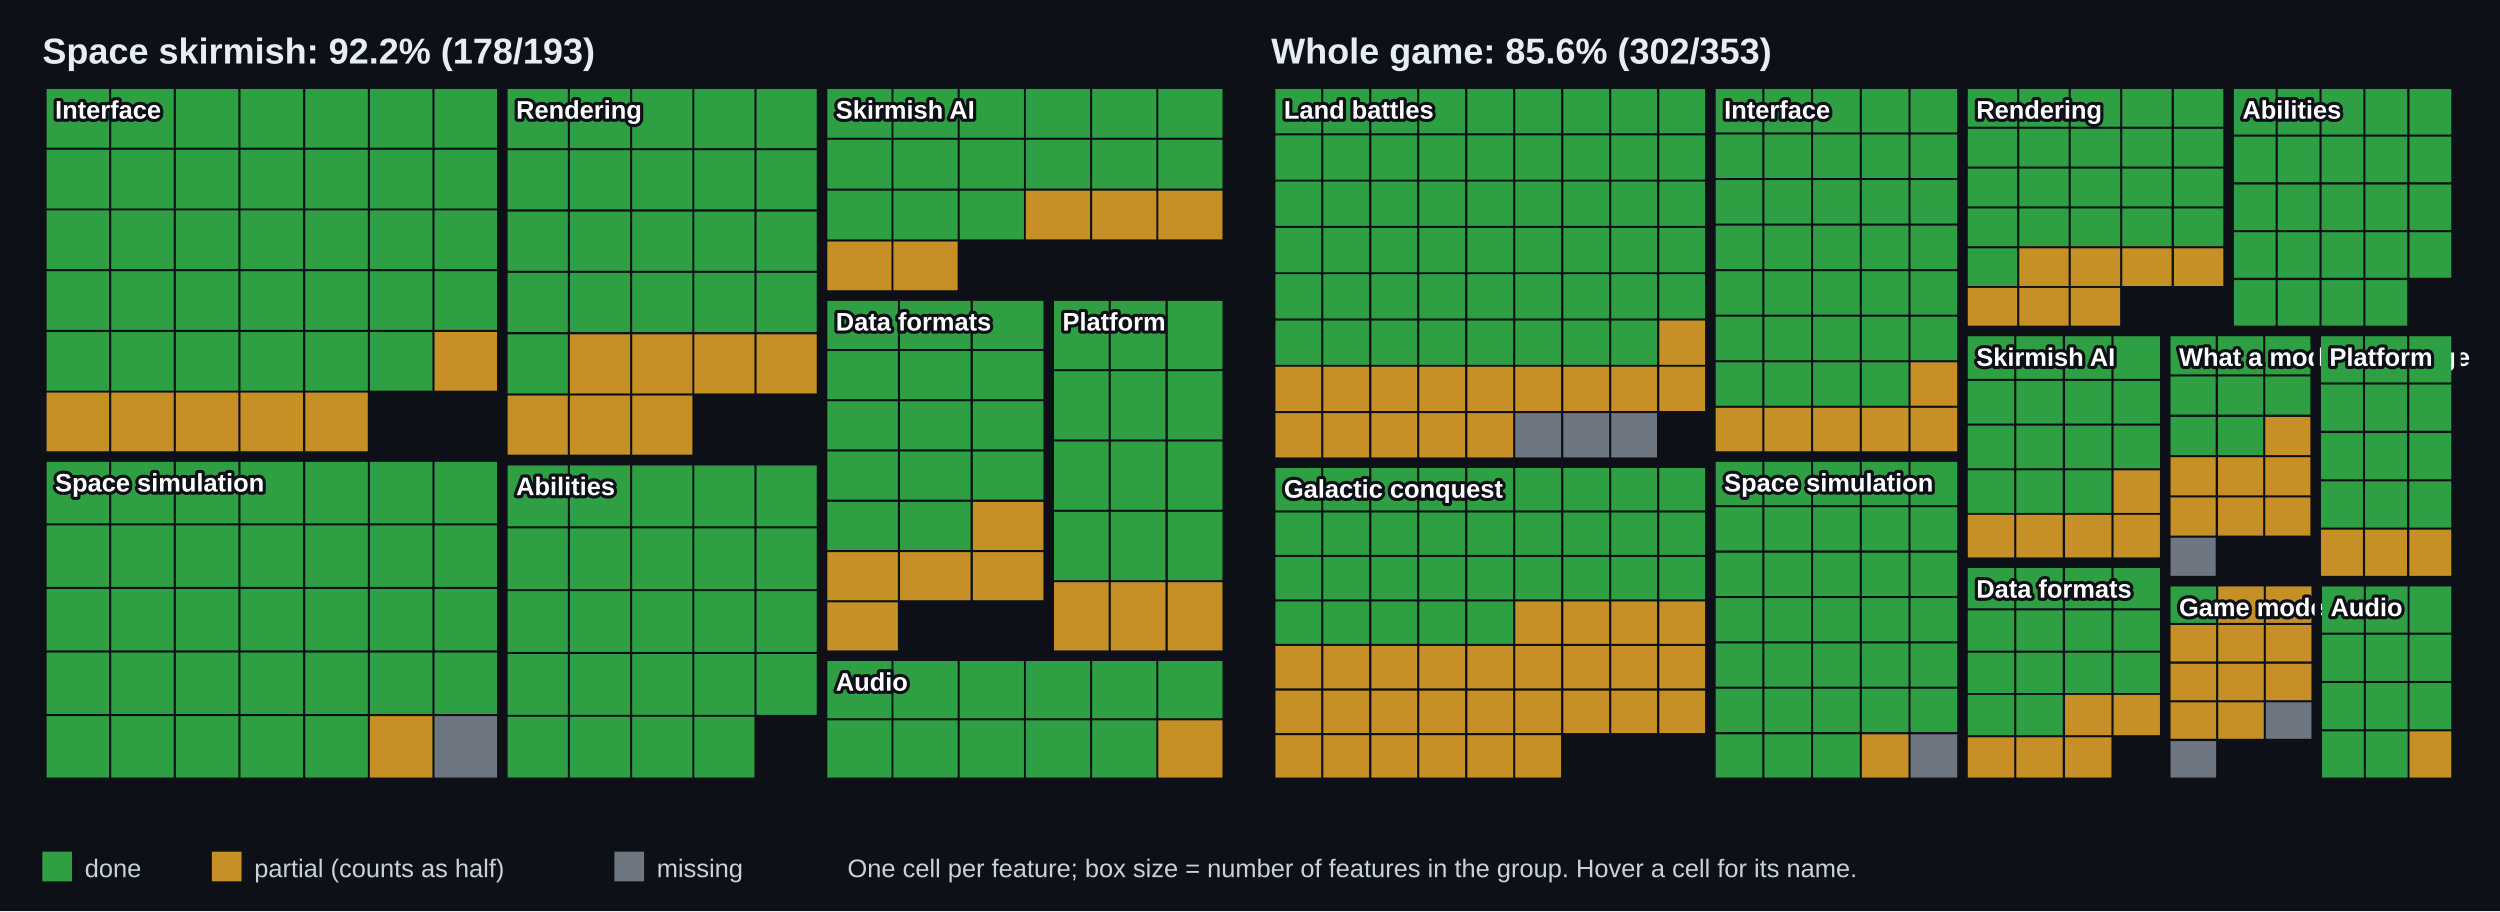
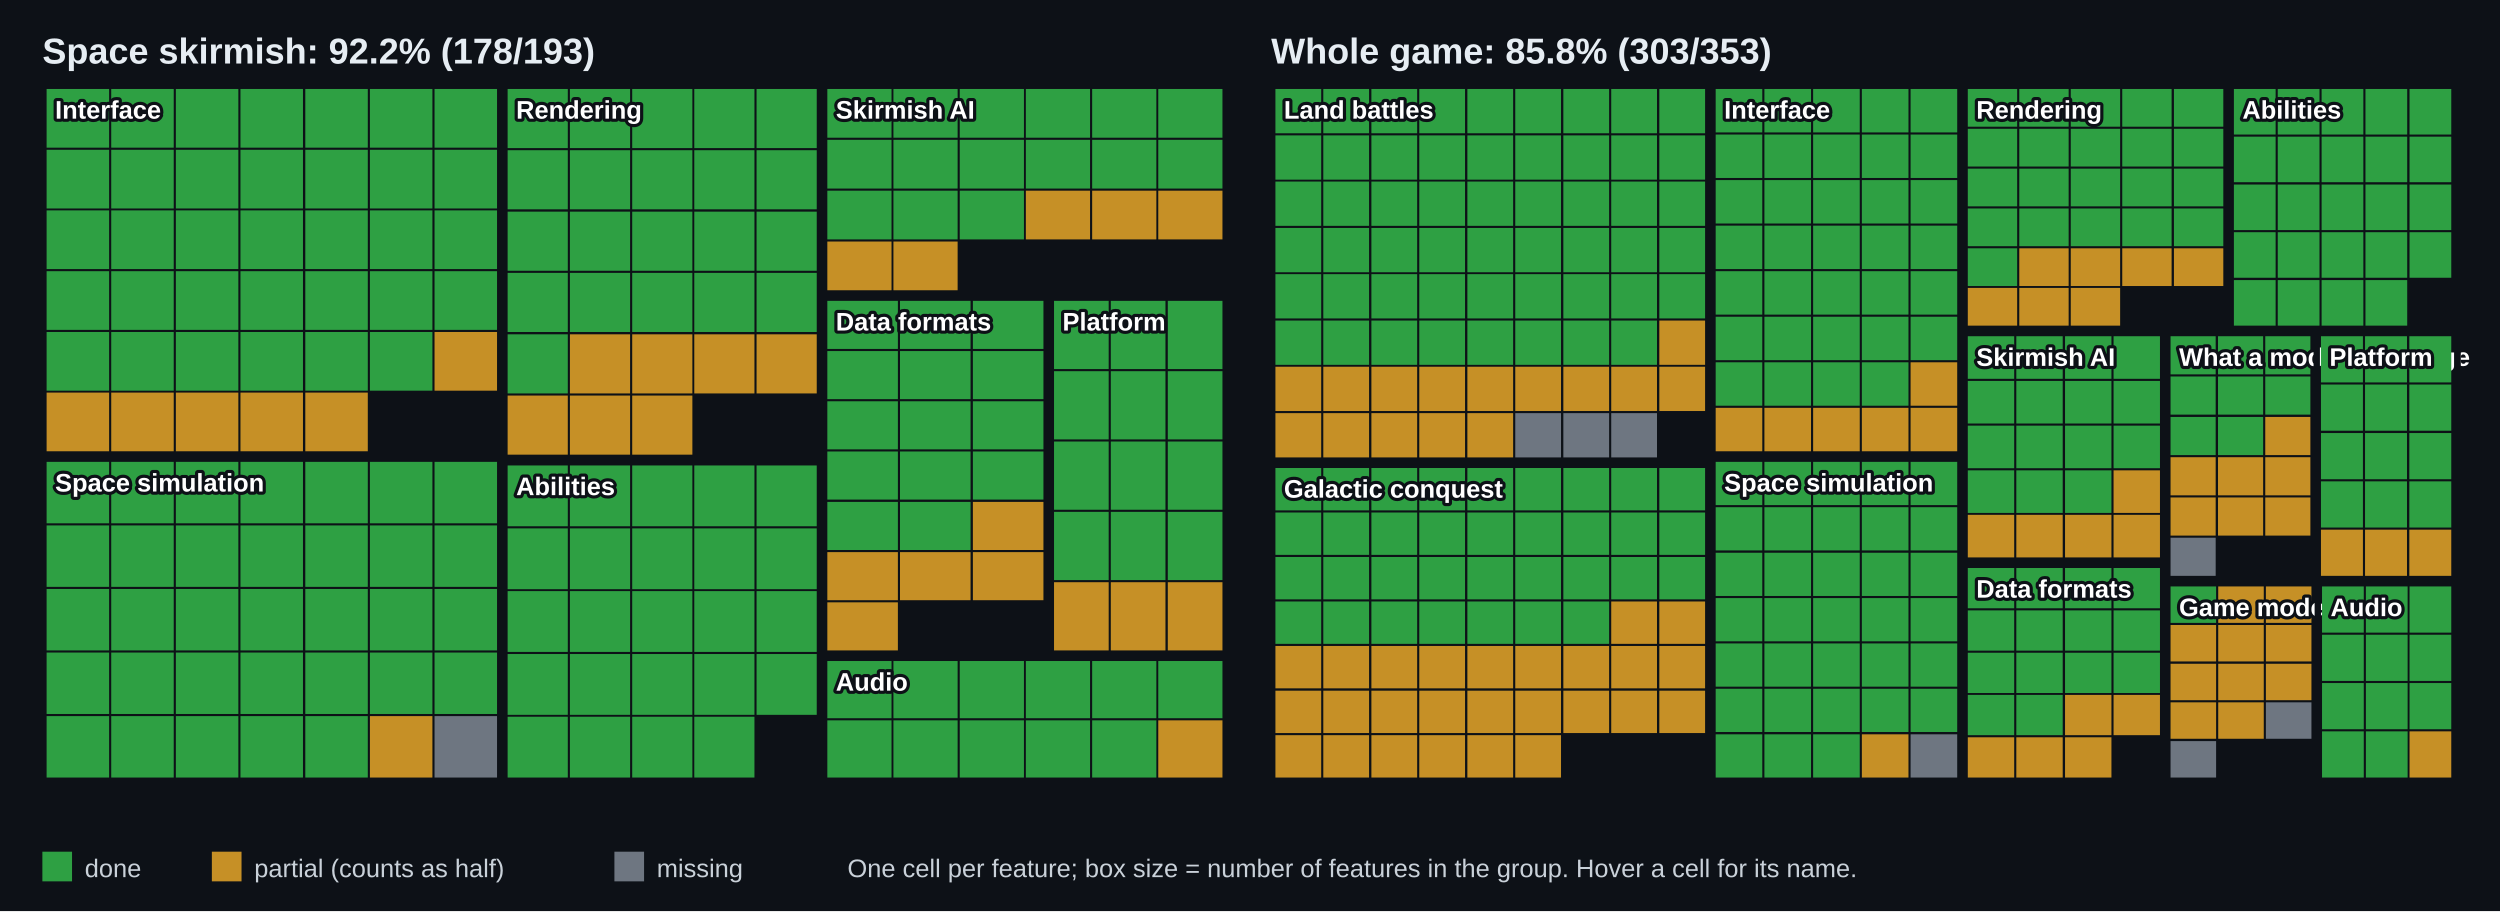
<svg xmlns="http://www.w3.org/2000/svg" viewBox="0 0 1180 430" width="1180" height="430" font-family="Segoe UI, Arial, sans-serif">
  <style>.title{font-size:17px;font-weight:700;fill:#e6edf3}.lab{font-size:12px;font-weight:700;fill:#fff}.lab.bg{stroke:#0d1117;stroke-width:3px;stroke-linejoin:round}.key{font-size:12px;fill:#c9d1d9}</style>
  <rect width="1180" height="430" fill="#0d1117" />
  <text x="20" y="30" class="title">Space skirmish: 92.2% (178/193)</text>
  <rect x="20" y="40" width="560" height="330" fill="#0d1117" />
  <rect x="22.0" y="42.0" width="29.5" height="27.7" fill="#2ea043" />
  <rect x="52.5" y="42.0" width="29.5" height="27.7" fill="#2ea043" />
  <rect x="83.0" y="42.0" width="29.5" height="27.7" fill="#2ea043" />
  <rect x="113.5" y="42.0" width="29.5" height="27.7" fill="#2ea043" />
  <rect x="144.1" y="42.0" width="29.5" height="27.7" fill="#2ea043" />
  <rect x="174.6" y="42.0" width="29.5" height="27.7" fill="#2ea043" />
  <rect x="205.1" y="42.0" width="29.5" height="27.7" fill="#2ea043" />
  <rect x="22.0" y="70.7" width="29.5" height="27.7" fill="#2ea043" />
  <rect x="52.5" y="70.7" width="29.5" height="27.7" fill="#2ea043" />
  <rect x="83.0" y="70.7" width="29.5" height="27.7" fill="#2ea043" />
  <rect x="113.5" y="70.7" width="29.5" height="27.7" fill="#2ea043" />
  <rect x="144.1" y="70.7" width="29.5" height="27.7" fill="#2ea043" />
  <rect x="174.6" y="70.7" width="29.5" height="27.7" fill="#2ea043" />
  <rect x="205.1" y="70.7" width="29.5" height="27.7" fill="#2ea043" />
  <rect x="22.0" y="99.3" width="29.5" height="27.7" fill="#2ea043" />
  <rect x="52.5" y="99.3" width="29.5" height="27.7" fill="#2ea043" />
  <rect x="83.0" y="99.3" width="29.5" height="27.7" fill="#2ea043" />
  <rect x="113.5" y="99.3" width="29.5" height="27.7" fill="#2ea043" />
  <rect x="144.1" y="99.3" width="29.5" height="27.7" fill="#2ea043" />
  <rect x="174.6" y="99.3" width="29.5" height="27.7" fill="#2ea043" />
  <rect x="205.1" y="99.3" width="29.5" height="27.7" fill="#2ea043" />
  <rect x="22.0" y="128.0" width="29.5" height="27.7" fill="#2ea043" />
  <rect x="52.5" y="128.0" width="29.5" height="27.7" fill="#2ea043" />
  <rect x="83.0" y="128.0" width="29.5" height="27.7" fill="#2ea043" />
  <rect x="113.5" y="128.0" width="29.5" height="27.7" fill="#2ea043" />
  <rect x="144.1" y="128.0" width="29.5" height="27.7" fill="#2ea043" />
  <rect x="174.6" y="128.0" width="29.5" height="27.7" fill="#2ea043" />
  <rect x="205.1" y="128.0" width="29.5" height="27.7" fill="#2ea043" />
  <rect x="22.0" y="156.7" width="29.5" height="27.7" fill="#2ea043" />
  <rect x="52.5" y="156.7" width="29.5" height="27.7" fill="#2ea043" />
  <rect x="83.0" y="156.7" width="29.5" height="27.7" fill="#2ea043" />
  <rect x="113.5" y="156.7" width="29.5" height="27.7" fill="#2ea043" />
  <rect x="144.1" y="156.7" width="29.5" height="27.7" fill="#2ea043" />
  <rect x="174.6" y="156.7" width="29.5" height="27.7" fill="#2ea043" />
  <rect x="205.1" y="156.7" width="29.5" height="27.7" fill="#c69026" />
  <rect x="22.0" y="185.3" width="29.5" height="27.7" fill="#c69026" />
  <rect x="52.5" y="185.3" width="29.5" height="27.7" fill="#c69026" />
  <rect x="83.0" y="185.3" width="29.5" height="27.7" fill="#c69026" />
  <rect x="113.5" y="185.3" width="29.5" height="27.7" fill="#c69026" />
  <rect x="144.1" y="185.3" width="29.5" height="27.7" fill="#c69026" />
  <rect x="20.0" y="40.0" width="217.6" height="176.0" fill="none" stroke="#0d1117" stroke-width="3" />
  <text x="26.0" y="56.0" class="lab bg">Interface</text>
  <text x="26.0" y="56.0" class="lab">Interface</text>
  <rect x="22.0" y="218.0" width="29.5" height="29.0" fill="#2ea043" />
  <rect x="52.5" y="218.0" width="29.5" height="29.0" fill="#2ea043" />
  <rect x="83.0" y="218.0" width="29.5" height="29.0" fill="#2ea043" />
  <rect x="113.5" y="218.0" width="29.5" height="29.0" fill="#2ea043" />
  <rect x="144.1" y="218.0" width="29.5" height="29.0" fill="#2ea043" />
  <rect x="174.6" y="218.0" width="29.5" height="29.0" fill="#2ea043" />
  <rect x="205.1" y="218.0" width="29.5" height="29.0" fill="#2ea043" />
  <rect x="22.0" y="248.0" width="29.5" height="29.0" fill="#2ea043" />
  <rect x="52.5" y="248.0" width="29.5" height="29.0" fill="#2ea043" />
  <rect x="83.0" y="248.0" width="29.5" height="29.0" fill="#2ea043" />
  <rect x="113.5" y="248.0" width="29.5" height="29.0" fill="#2ea043" />
  <rect x="144.1" y="248.0" width="29.5" height="29.0" fill="#2ea043" />
  <rect x="174.6" y="248.0" width="29.5" height="29.0" fill="#2ea043" />
  <rect x="205.1" y="248.0" width="29.5" height="29.0" fill="#2ea043" />
  <rect x="22.0" y="278.0" width="29.5" height="29.0" fill="#2ea043" />
  <rect x="52.5" y="278.0" width="29.5" height="29.0" fill="#2ea043" />
  <rect x="83.0" y="278.0" width="29.5" height="29.0" fill="#2ea043" />
  <rect x="113.5" y="278.0" width="29.5" height="29.0" fill="#2ea043" />
  <rect x="144.1" y="278.0" width="29.5" height="29.0" fill="#2ea043" />
  <rect x="174.6" y="278.0" width="29.5" height="29.0" fill="#2ea043" />
  <rect x="205.1" y="278.0" width="29.5" height="29.0" fill="#2ea043" />
  <rect x="22.0" y="308.0" width="29.5" height="29.0" fill="#2ea043" />
  <rect x="52.5" y="308.0" width="29.5" height="29.0" fill="#2ea043" />
  <rect x="83.0" y="308.0" width="29.5" height="29.0" fill="#2ea043" />
  <rect x="113.5" y="308.0" width="29.5" height="29.0" fill="#2ea043" />
  <rect x="144.1" y="308.0" width="29.5" height="29.0" fill="#2ea043" />
  <rect x="174.6" y="308.0" width="29.5" height="29.0" fill="#2ea043" />
  <rect x="205.1" y="308.0" width="29.5" height="29.0" fill="#2ea043" />
  <rect x="22.0" y="338.0" width="29.5" height="29.0" fill="#2ea043" />
  <rect x="52.5" y="338.0" width="29.5" height="29.0" fill="#2ea043" />
  <rect x="83.0" y="338.0" width="29.5" height="29.0" fill="#2ea043" />
  <rect x="113.5" y="338.0" width="29.5" height="29.0" fill="#2ea043" />
  <rect x="144.1" y="338.0" width="29.5" height="29.0" fill="#2ea043" />
  <rect x="174.6" y="338.0" width="29.5" height="29.0" fill="#c69026" />
  <rect x="205.1" y="338.0" width="29.5" height="29.0" fill="#6e7681" />
  <rect x="20.0" y="216.0" width="217.6" height="154.0" fill="none" stroke="#0d1117" stroke-width="3" />
  <text x="26.0" y="232.0" class="lab bg">Space simulation</text>
  <text x="26.0" y="232.0" class="lab">Space simulation</text>
  <rect x="239.6" y="42.0" width="28.4" height="27.9" fill="#2ea043" />
  <rect x="269.0" y="42.0" width="28.4" height="27.9" fill="#2ea043" />
  <rect x="298.4" y="42.0" width="28.4" height="27.9" fill="#2ea043" />
  <rect x="327.7" y="42.0" width="28.4" height="27.9" fill="#2ea043" />
  <rect x="357.1" y="42.0" width="28.4" height="27.9" fill="#2ea043" />
  <rect x="239.6" y="70.9" width="28.4" height="27.9" fill="#2ea043" />
  <rect x="269.0" y="70.9" width="28.4" height="27.9" fill="#2ea043" />
  <rect x="298.4" y="70.9" width="28.4" height="27.9" fill="#2ea043" />
  <rect x="327.7" y="70.9" width="28.4" height="27.9" fill="#2ea043" />
  <rect x="357.1" y="70.9" width="28.4" height="27.9" fill="#2ea043" />
  <rect x="239.6" y="99.9" width="28.4" height="27.9" fill="#2ea043" />
  <rect x="269.0" y="99.9" width="28.4" height="27.9" fill="#2ea043" />
  <rect x="298.4" y="99.9" width="28.4" height="27.9" fill="#2ea043" />
  <rect x="327.7" y="99.9" width="28.4" height="27.9" fill="#2ea043" />
  <rect x="357.1" y="99.9" width="28.4" height="27.9" fill="#2ea043" />
  <rect x="239.6" y="128.8" width="28.4" height="27.9" fill="#2ea043" />
  <rect x="269.0" y="128.8" width="28.4" height="27.9" fill="#2ea043" />
  <rect x="298.4" y="128.8" width="28.4" height="27.9" fill="#2ea043" />
  <rect x="327.7" y="128.8" width="28.4" height="27.9" fill="#2ea043" />
  <rect x="357.1" y="128.8" width="28.4" height="27.9" fill="#2ea043" />
  <rect x="239.6" y="157.8" width="28.4" height="27.9" fill="#2ea043" />
  <rect x="269.0" y="157.8" width="28.4" height="27.9" fill="#c69026" />
  <rect x="298.4" y="157.8" width="28.4" height="27.9" fill="#c69026" />
  <rect x="327.7" y="157.8" width="28.4" height="27.9" fill="#c69026" />
  <rect x="357.1" y="157.8" width="28.4" height="27.9" fill="#c69026" />
  <rect x="239.6" y="186.7" width="28.4" height="27.9" fill="#c69026" />
  <rect x="269.0" y="186.7" width="28.4" height="27.9" fill="#c69026" />
  <rect x="298.4" y="186.7" width="28.4" height="27.9" fill="#c69026" />
  <rect x="237.6" y="40.0" width="150.9" height="177.7" fill="none" stroke="#0d1117" stroke-width="3" />
  <text x="243.6" y="56.0" class="lab bg">Rendering</text>
  <text x="243.6" y="56.0" class="lab">Rendering</text>
  <rect x="239.6" y="219.7" width="28.4" height="28.7" fill="#2ea043" />
  <rect x="269.0" y="219.7" width="28.4" height="28.7" fill="#2ea043" />
  <rect x="298.4" y="219.7" width="28.4" height="28.7" fill="#2ea043" />
  <rect x="327.7" y="219.7" width="28.4" height="28.7" fill="#2ea043" />
  <rect x="357.1" y="219.7" width="28.4" height="28.7" fill="#2ea043" />
  <rect x="239.6" y="249.4" width="28.4" height="28.7" fill="#2ea043" />
  <rect x="269.0" y="249.4" width="28.4" height="28.7" fill="#2ea043" />
  <rect x="298.4" y="249.4" width="28.4" height="28.7" fill="#2ea043" />
  <rect x="327.7" y="249.4" width="28.4" height="28.7" fill="#2ea043" />
  <rect x="357.1" y="249.4" width="28.4" height="28.7" fill="#2ea043" />
  <rect x="239.6" y="279.0" width="28.4" height="28.7" fill="#2ea043" />
  <rect x="269.0" y="279.0" width="28.4" height="28.7" fill="#2ea043" />
  <rect x="298.4" y="279.0" width="28.4" height="28.7" fill="#2ea043" />
  <rect x="327.7" y="279.0" width="28.4" height="28.7" fill="#2ea043" />
  <rect x="357.1" y="279.0" width="28.4" height="28.7" fill="#2ea043" />
  <rect x="239.6" y="308.7" width="28.4" height="28.7" fill="#2ea043" />
  <rect x="269.0" y="308.7" width="28.4" height="28.7" fill="#2ea043" />
  <rect x="298.4" y="308.7" width="28.4" height="28.7" fill="#2ea043" />
  <rect x="327.7" y="308.7" width="28.4" height="28.7" fill="#2ea043" />
  <rect x="357.1" y="308.7" width="28.4" height="28.7" fill="#2ea043" />
  <rect x="239.6" y="338.3" width="28.4" height="28.7" fill="#2ea043" />
  <rect x="269.0" y="338.3" width="28.4" height="28.7" fill="#2ea043" />
  <rect x="298.4" y="338.3" width="28.4" height="28.7" fill="#2ea043" />
  <rect x="327.7" y="338.3" width="28.4" height="28.7" fill="#2ea043" />
  <rect x="237.6" y="217.7" width="150.9" height="152.3" fill="none" stroke="#0d1117" stroke-width="3" />
  <text x="243.6" y="233.7" class="lab bg">Abilities</text>
  <text x="243.6" y="233.7" class="lab">Abilities</text>
  <rect x="390.5" y="42.0" width="30.3" height="23.0" fill="#2ea043" />
  <rect x="421.7" y="42.0" width="30.3" height="23.0" fill="#2ea043" />
  <rect x="453.0" y="42.0" width="30.3" height="23.0" fill="#2ea043" />
  <rect x="484.2" y="42.0" width="30.3" height="23.0" fill="#2ea043" />
  <rect x="515.5" y="42.0" width="30.3" height="23.0" fill="#2ea043" />
  <rect x="546.7" y="42.0" width="30.3" height="23.0" fill="#2ea043" />
  <rect x="390.5" y="66.0" width="30.3" height="23.0" fill="#2ea043" />
  <rect x="421.7" y="66.0" width="30.3" height="23.0" fill="#2ea043" />
  <rect x="453.0" y="66.0" width="30.3" height="23.0" fill="#2ea043" />
  <rect x="484.2" y="66.0" width="30.3" height="23.0" fill="#2ea043" />
  <rect x="515.5" y="66.0" width="30.3" height="23.0" fill="#2ea043" />
  <rect x="546.7" y="66.0" width="30.3" height="23.0" fill="#2ea043" />
  <rect x="390.5" y="90.0" width="30.3" height="23.0" fill="#2ea043" />
  <rect x="421.7" y="90.0" width="30.3" height="23.0" fill="#2ea043" />
  <rect x="453.0" y="90.0" width="30.3" height="23.0" fill="#2ea043" />
  <rect x="484.2" y="90.0" width="30.3" height="23.0" fill="#c69026" />
  <rect x="515.5" y="90.0" width="30.3" height="23.0" fill="#c69026" />
  <rect x="546.7" y="90.0" width="30.3" height="23.0" fill="#c69026" />
  <rect x="390.5" y="114.0" width="30.3" height="23.0" fill="#c69026" />
  <rect x="421.7" y="114.0" width="30.3" height="23.0" fill="#c69026" />
  <rect x="388.5" y="40.0" width="191.5" height="100.0" fill="none" stroke="#0d1117" stroke-width="3" />
  <text x="394.5" y="56.0" class="lab bg">Skirmish AI</text>
  <text x="394.5" y="56.0" class="lab">Skirmish AI</text>
  <rect x="390.5" y="142.0" width="33.3" height="22.7" fill="#2ea043" />
  <rect x="424.8" y="142.0" width="33.3" height="22.7" fill="#2ea043" />
  <rect x="459.2" y="142.0" width="33.3" height="22.7" fill="#2ea043" />
  <rect x="390.5" y="165.7" width="33.3" height="22.7" fill="#2ea043" />
  <rect x="424.8" y="165.7" width="33.3" height="22.7" fill="#2ea043" />
  <rect x="459.2" y="165.7" width="33.3" height="22.7" fill="#2ea043" />
  <rect x="390.5" y="189.4" width="33.3" height="22.7" fill="#2ea043" />
  <rect x="424.8" y="189.4" width="33.3" height="22.7" fill="#2ea043" />
  <rect x="459.2" y="189.4" width="33.3" height="22.7" fill="#2ea043" />
  <rect x="390.5" y="213.1" width="33.3" height="22.7" fill="#2ea043" />
  <rect x="424.8" y="213.1" width="33.3" height="22.7" fill="#2ea043" />
  <rect x="459.2" y="213.1" width="33.3" height="22.7" fill="#2ea043" />
  <rect x="390.5" y="236.9" width="33.3" height="22.7" fill="#2ea043" />
  <rect x="424.8" y="236.9" width="33.3" height="22.7" fill="#2ea043" />
  <rect x="459.2" y="236.9" width="33.3" height="22.7" fill="#c69026" />
  <rect x="390.5" y="260.6" width="33.3" height="22.7" fill="#c69026" />
  <rect x="424.8" y="260.6" width="33.3" height="22.7" fill="#c69026" />
  <rect x="459.2" y="260.6" width="33.3" height="22.7" fill="#c69026" />
  <rect x="390.5" y="284.3" width="33.3" height="22.7" fill="#c69026" />
  <rect x="388.5" y="140.0" width="107.0" height="170.0" fill="none" stroke="#0d1117" stroke-width="3" />
  <text x="394.5" y="156.0" class="lab bg">Data formats</text>
  <text x="394.5" y="156.0" class="lab">Data formats</text>
  <rect x="497.5" y="142.0" width="25.8" height="32.2" fill="#2ea043" />
  <rect x="524.3" y="142.0" width="25.8" height="32.2" fill="#2ea043" />
  <rect x="551.2" y="142.0" width="25.8" height="32.2" fill="#2ea043" />
  <rect x="497.5" y="175.2" width="25.8" height="32.2" fill="#2ea043" />
  <rect x="524.3" y="175.2" width="25.8" height="32.2" fill="#2ea043" />
  <rect x="551.2" y="175.2" width="25.8" height="32.2" fill="#2ea043" />
  <rect x="497.5" y="208.4" width="25.8" height="32.2" fill="#2ea043" />
  <rect x="524.3" y="208.4" width="25.8" height="32.2" fill="#2ea043" />
  <rect x="551.2" y="208.4" width="25.8" height="32.2" fill="#2ea043" />
  <rect x="497.5" y="241.6" width="25.8" height="32.2" fill="#2ea043" />
  <rect x="524.3" y="241.6" width="25.8" height="32.2" fill="#2ea043" />
  <rect x="551.2" y="241.6" width="25.8" height="32.2" fill="#2ea043" />
  <rect x="497.5" y="274.8" width="25.8" height="32.2" fill="#c69026" />
  <rect x="524.3" y="274.8" width="25.8" height="32.2" fill="#c69026" />
  <rect x="551.2" y="274.8" width="25.8" height="32.2" fill="#c69026" />
  <rect x="495.5" y="140.0" width="84.5" height="170.0" fill="none" stroke="#0d1117" stroke-width="3" />
  <text x="501.5" y="156.0" class="lab bg">Platform</text>
  <text x="501.5" y="156.0" class="lab">Platform</text>
  <rect x="390.5" y="312.0" width="30.3" height="27.0" fill="#2ea043" />
  <rect x="421.7" y="312.0" width="30.3" height="27.0" fill="#2ea043" />
  <rect x="453.0" y="312.0" width="30.3" height="27.0" fill="#2ea043" />
  <rect x="484.2" y="312.0" width="30.3" height="27.0" fill="#2ea043" />
  <rect x="515.5" y="312.0" width="30.3" height="27.0" fill="#2ea043" />
  <rect x="546.7" y="312.0" width="30.3" height="27.0" fill="#2ea043" />
  <rect x="390.5" y="340.0" width="30.3" height="27.0" fill="#2ea043" />
  <rect x="421.7" y="340.0" width="30.3" height="27.0" fill="#2ea043" />
  <rect x="453.0" y="340.0" width="30.3" height="27.0" fill="#2ea043" />
  <rect x="484.2" y="340.0" width="30.3" height="27.0" fill="#2ea043" />
  <rect x="515.5" y="340.0" width="30.3" height="27.0" fill="#2ea043" />
  <rect x="546.7" y="340.0" width="30.3" height="27.0" fill="#c69026" />
  <rect x="388.5" y="310.0" width="191.5" height="60.0" fill="none" stroke="#0d1117" stroke-width="3" />
  <text x="394.5" y="326.0" class="lab bg">Audio</text>
  <text x="394.5" y="326.0" class="lab">Audio</text>
-   <text x="600" y="30" class="title">Whole game: 85.6% (302/353)</text>
+   <text x="600" y="30" class="title">Whole game: 85.8% (303/353)</text>
  <rect x="600" y="40" width="560" height="330" fill="#0d1117" />
  <rect x="602.0" y="42.0" width="21.6" height="20.9" fill="#2ea043" />
  <rect x="624.6" y="42.0" width="21.6" height="20.9" fill="#2ea043" />
  <rect x="647.3" y="42.0" width="21.6" height="20.9" fill="#2ea043" />
  <rect x="669.9" y="42.0" width="21.6" height="20.9" fill="#2ea043" />
  <rect x="692.6" y="42.0" width="21.6" height="20.9" fill="#2ea043" />
  <rect x="715.2" y="42.0" width="21.6" height="20.9" fill="#2ea043" />
  <rect x="737.9" y="42.0" width="21.6" height="20.9" fill="#2ea043" />
  <rect x="760.5" y="42.0" width="21.6" height="20.9" fill="#2ea043" />
  <rect x="783.2" y="42.0" width="21.6" height="20.9" fill="#2ea043" />
  <rect x="602.0" y="63.9" width="21.6" height="20.9" fill="#2ea043" />
  <rect x="624.6" y="63.9" width="21.6" height="20.9" fill="#2ea043" />
  <rect x="647.3" y="63.9" width="21.6" height="20.9" fill="#2ea043" />
  <rect x="669.9" y="63.9" width="21.6" height="20.9" fill="#2ea043" />
  <rect x="692.6" y="63.9" width="21.6" height="20.9" fill="#2ea043" />
  <rect x="715.2" y="63.9" width="21.6" height="20.9" fill="#2ea043" />
  <rect x="737.9" y="63.9" width="21.6" height="20.9" fill="#2ea043" />
  <rect x="760.5" y="63.9" width="21.6" height="20.9" fill="#2ea043" />
  <rect x="783.2" y="63.9" width="21.6" height="20.9" fill="#2ea043" />
  <rect x="602.0" y="85.7" width="21.6" height="20.9" fill="#2ea043" />
  <rect x="624.6" y="85.7" width="21.6" height="20.9" fill="#2ea043" />
  <rect x="647.3" y="85.7" width="21.6" height="20.9" fill="#2ea043" />
  <rect x="669.9" y="85.7" width="21.6" height="20.9" fill="#2ea043" />
  <rect x="692.6" y="85.7" width="21.6" height="20.9" fill="#2ea043" />
  <rect x="715.2" y="85.7" width="21.6" height="20.9" fill="#2ea043" />
  <rect x="737.9" y="85.7" width="21.6" height="20.9" fill="#2ea043" />
  <rect x="760.5" y="85.7" width="21.6" height="20.9" fill="#2ea043" />
  <rect x="783.2" y="85.7" width="21.6" height="20.9" fill="#2ea043" />
  <rect x="602.0" y="107.6" width="21.6" height="20.9" fill="#2ea043" />
  <rect x="624.6" y="107.6" width="21.6" height="20.9" fill="#2ea043" />
  <rect x="647.3" y="107.6" width="21.6" height="20.9" fill="#2ea043" />
  <rect x="669.9" y="107.6" width="21.6" height="20.9" fill="#2ea043" />
  <rect x="692.6" y="107.6" width="21.6" height="20.9" fill="#2ea043" />
  <rect x="715.2" y="107.6" width="21.6" height="20.9" fill="#2ea043" />
  <rect x="737.9" y="107.6" width="21.6" height="20.9" fill="#2ea043" />
  <rect x="760.5" y="107.6" width="21.6" height="20.9" fill="#2ea043" />
  <rect x="783.2" y="107.6" width="21.6" height="20.9" fill="#2ea043" />
  <rect x="602.0" y="129.4" width="21.6" height="20.9" fill="#2ea043" />
  <rect x="624.6" y="129.4" width="21.6" height="20.9" fill="#2ea043" />
  <rect x="647.3" y="129.4" width="21.6" height="20.9" fill="#2ea043" />
  <rect x="669.9" y="129.4" width="21.6" height="20.9" fill="#2ea043" />
  <rect x="692.6" y="129.4" width="21.6" height="20.9" fill="#2ea043" />
  <rect x="715.2" y="129.4" width="21.6" height="20.9" fill="#2ea043" />
  <rect x="737.9" y="129.4" width="21.6" height="20.9" fill="#2ea043" />
  <rect x="760.5" y="129.4" width="21.6" height="20.9" fill="#2ea043" />
  <rect x="783.2" y="129.4" width="21.6" height="20.9" fill="#2ea043" />
  <rect x="602.0" y="151.3" width="21.6" height="20.9" fill="#2ea043" />
  <rect x="624.6" y="151.3" width="21.6" height="20.9" fill="#2ea043" />
  <rect x="647.3" y="151.3" width="21.6" height="20.9" fill="#2ea043" />
  <rect x="669.9" y="151.3" width="21.6" height="20.9" fill="#2ea043" />
  <rect x="692.6" y="151.3" width="21.6" height="20.9" fill="#2ea043" />
  <rect x="715.2" y="151.3" width="21.6" height="20.9" fill="#2ea043" />
  <rect x="737.9" y="151.3" width="21.6" height="20.9" fill="#2ea043" />
  <rect x="760.5" y="151.3" width="21.6" height="20.9" fill="#2ea043" />
  <rect x="783.2" y="151.3" width="21.6" height="20.9" fill="#c69026" />
  <rect x="602.0" y="173.1" width="21.6" height="20.9" fill="#c69026" />
  <rect x="624.6" y="173.1" width="21.6" height="20.9" fill="#c69026" />
  <rect x="647.3" y="173.1" width="21.6" height="20.9" fill="#c69026" />
  <rect x="669.9" y="173.1" width="21.6" height="20.9" fill="#c69026" />
  <rect x="692.6" y="173.1" width="21.6" height="20.9" fill="#c69026" />
  <rect x="715.2" y="173.1" width="21.6" height="20.9" fill="#c69026" />
  <rect x="737.9" y="173.1" width="21.6" height="20.9" fill="#c69026" />
  <rect x="760.5" y="173.1" width="21.6" height="20.9" fill="#c69026" />
  <rect x="783.2" y="173.1" width="21.6" height="20.9" fill="#c69026" />
  <rect x="602.0" y="195.0" width="21.6" height="20.9" fill="#c69026" />
  <rect x="624.6" y="195.0" width="21.6" height="20.9" fill="#c69026" />
  <rect x="647.3" y="195.0" width="21.6" height="20.9" fill="#c69026" />
  <rect x="669.9" y="195.0" width="21.6" height="20.9" fill="#c69026" />
  <rect x="692.6" y="195.0" width="21.6" height="20.9" fill="#c69026" />
  <rect x="715.2" y="195.0" width="21.6" height="20.9" fill="#6e7681" />
  <rect x="737.9" y="195.0" width="21.6" height="20.9" fill="#6e7681" />
  <rect x="760.5" y="195.0" width="21.6" height="20.9" fill="#6e7681" />
  <rect x="600.0" y="40.0" width="207.8" height="178.9" fill="none" stroke="#0d1117" stroke-width="3" />
  <text x="606.0" y="56.0" class="lab bg">Land battles</text>
  <text x="606.0" y="56.0" class="lab">Land battles</text>
  <rect x="602.0" y="220.9" width="21.6" height="20.0" fill="#2ea043" />
  <rect x="624.6" y="220.9" width="21.6" height="20.0" fill="#2ea043" />
  <rect x="647.3" y="220.9" width="21.6" height="20.0" fill="#2ea043" />
  <rect x="669.9" y="220.9" width="21.6" height="20.0" fill="#2ea043" />
  <rect x="692.6" y="220.9" width="21.6" height="20.0" fill="#2ea043" />
  <rect x="715.2" y="220.9" width="21.6" height="20.0" fill="#2ea043" />
  <rect x="737.9" y="220.9" width="21.6" height="20.0" fill="#2ea043" />
  <rect x="760.5" y="220.9" width="21.6" height="20.0" fill="#2ea043" />
  <rect x="783.2" y="220.9" width="21.6" height="20.0" fill="#2ea043" />
  <rect x="602.0" y="241.9" width="21.6" height="20.0" fill="#2ea043" />
  <rect x="624.6" y="241.9" width="21.6" height="20.0" fill="#2ea043" />
  <rect x="647.3" y="241.9" width="21.6" height="20.0" fill="#2ea043" />
  <rect x="669.9" y="241.9" width="21.6" height="20.0" fill="#2ea043" />
  <rect x="692.6" y="241.9" width="21.6" height="20.0" fill="#2ea043" />
  <rect x="715.2" y="241.9" width="21.6" height="20.0" fill="#2ea043" />
  <rect x="737.9" y="241.9" width="21.6" height="20.0" fill="#2ea043" />
  <rect x="760.5" y="241.9" width="21.6" height="20.0" fill="#2ea043" />
  <rect x="783.2" y="241.9" width="21.6" height="20.0" fill="#2ea043" />
  <rect x="602.0" y="262.9" width="21.6" height="20.0" fill="#2ea043" />
  <rect x="624.6" y="262.9" width="21.6" height="20.0" fill="#2ea043" />
  <rect x="647.3" y="262.9" width="21.6" height="20.0" fill="#2ea043" />
  <rect x="669.9" y="262.9" width="21.6" height="20.0" fill="#2ea043" />
  <rect x="692.6" y="262.9" width="21.6" height="20.0" fill="#2ea043" />
  <rect x="715.2" y="262.9" width="21.6" height="20.0" fill="#2ea043" />
  <rect x="737.9" y="262.9" width="21.6" height="20.0" fill="#2ea043" />
  <rect x="760.5" y="262.9" width="21.6" height="20.0" fill="#2ea043" />
  <rect x="783.2" y="262.9" width="21.6" height="20.0" fill="#2ea043" />
  <rect x="602.0" y="283.9" width="21.6" height="20.0" fill="#2ea043" />
  <rect x="624.6" y="283.9" width="21.6" height="20.0" fill="#2ea043" />
  <rect x="647.3" y="283.9" width="21.6" height="20.0" fill="#2ea043" />
  <rect x="669.9" y="283.9" width="21.6" height="20.0" fill="#2ea043" />
  <rect x="692.6" y="283.9" width="21.6" height="20.0" fill="#2ea043" />
-   <rect x="715.2" y="283.9" width="21.6" height="20.0" fill="#c69026" />
-   <rect x="737.9" y="283.9" width="21.6" height="20.0" fill="#c69026" />
+   <rect x="715.2" y="283.9" width="21.6" height="20.0" fill="#2ea043" />
+   <rect x="737.9" y="283.9" width="21.6" height="20.0" fill="#2ea043" />
  <rect x="760.5" y="283.9" width="21.6" height="20.0" fill="#c69026" />
  <rect x="783.2" y="283.9" width="21.6" height="20.0" fill="#c69026" />
  <rect x="602.0" y="304.9" width="21.6" height="20.0" fill="#c69026" />
  <rect x="624.6" y="304.9" width="21.6" height="20.0" fill="#c69026" />
  <rect x="647.3" y="304.9" width="21.6" height="20.0" fill="#c69026" />
  <rect x="669.9" y="304.9" width="21.6" height="20.0" fill="#c69026" />
  <rect x="692.6" y="304.9" width="21.6" height="20.0" fill="#c69026" />
  <rect x="715.2" y="304.9" width="21.6" height="20.0" fill="#c69026" />
  <rect x="737.9" y="304.9" width="21.6" height="20.0" fill="#c69026" />
  <rect x="760.5" y="304.9" width="21.6" height="20.0" fill="#c69026" />
  <rect x="783.2" y="304.9" width="21.6" height="20.0" fill="#c69026" />
  <rect x="602.0" y="326.0" width="21.6" height="20.0" fill="#c69026" />
  <rect x="624.6" y="326.0" width="21.6" height="20.0" fill="#c69026" />
  <rect x="647.3" y="326.0" width="21.6" height="20.0" fill="#c69026" />
  <rect x="669.9" y="326.0" width="21.6" height="20.0" fill="#c69026" />
  <rect x="692.6" y="326.0" width="21.6" height="20.0" fill="#c69026" />
  <rect x="715.2" y="326.0" width="21.6" height="20.0" fill="#c69026" />
  <rect x="737.9" y="326.0" width="21.6" height="20.0" fill="#c69026" />
  <rect x="760.5" y="326.0" width="21.6" height="20.0" fill="#c69026" />
  <rect x="783.2" y="326.0" width="21.6" height="20.0" fill="#c69026" />
  <rect x="602.0" y="347.0" width="21.6" height="20.0" fill="#c69026" />
  <rect x="624.6" y="347.0" width="21.6" height="20.0" fill="#c69026" />
  <rect x="647.3" y="347.0" width="21.6" height="20.0" fill="#c69026" />
  <rect x="669.9" y="347.0" width="21.6" height="20.0" fill="#c69026" />
  <rect x="692.6" y="347.0" width="21.6" height="20.0" fill="#c69026" />
  <rect x="715.2" y="347.0" width="21.6" height="20.0" fill="#c69026" />
  <rect x="600.0" y="218.9" width="207.8" height="151.1" fill="none" stroke="#0d1117" stroke-width="3" />
  <text x="606.0" y="234.9" class="lab bg">Galactic conquest</text>
  <text x="606.0" y="234.9" class="lab">Galactic conquest</text>
  <rect x="809.8" y="42.0" width="22.0" height="20.5" fill="#2ea043" />
  <rect x="832.8" y="42.0" width="22.0" height="20.5" fill="#2ea043" />
  <rect x="855.8" y="42.0" width="22.0" height="20.5" fill="#2ea043" />
  <rect x="878.8" y="42.0" width="22.0" height="20.5" fill="#2ea043" />
  <rect x="901.8" y="42.0" width="22.0" height="20.5" fill="#2ea043" />
  <rect x="809.8" y="63.5" width="22.0" height="20.5" fill="#2ea043" />
  <rect x="832.8" y="63.5" width="22.0" height="20.5" fill="#2ea043" />
  <rect x="855.8" y="63.5" width="22.0" height="20.5" fill="#2ea043" />
  <rect x="878.8" y="63.5" width="22.0" height="20.5" fill="#2ea043" />
  <rect x="901.8" y="63.5" width="22.0" height="20.5" fill="#2ea043" />
  <rect x="809.8" y="85.0" width="22.0" height="20.5" fill="#2ea043" />
  <rect x="832.8" y="85.0" width="22.0" height="20.5" fill="#2ea043" />
  <rect x="855.8" y="85.0" width="22.0" height="20.5" fill="#2ea043" />
  <rect x="878.8" y="85.0" width="22.0" height="20.5" fill="#2ea043" />
  <rect x="901.8" y="85.0" width="22.0" height="20.5" fill="#2ea043" />
  <rect x="809.8" y="106.5" width="22.0" height="20.5" fill="#2ea043" />
  <rect x="832.8" y="106.5" width="22.0" height="20.5" fill="#2ea043" />
  <rect x="855.8" y="106.5" width="22.0" height="20.5" fill="#2ea043" />
  <rect x="878.8" y="106.5" width="22.0" height="20.5" fill="#2ea043" />
  <rect x="901.8" y="106.5" width="22.0" height="20.5" fill="#2ea043" />
  <rect x="809.8" y="128.0" width="22.0" height="20.5" fill="#2ea043" />
  <rect x="832.8" y="128.0" width="22.0" height="20.5" fill="#2ea043" />
  <rect x="855.8" y="128.0" width="22.0" height="20.5" fill="#2ea043" />
  <rect x="878.8" y="128.0" width="22.0" height="20.5" fill="#2ea043" />
  <rect x="901.8" y="128.0" width="22.0" height="20.5" fill="#2ea043" />
  <rect x="809.8" y="149.5" width="22.0" height="20.5" fill="#2ea043" />
  <rect x="832.8" y="149.5" width="22.0" height="20.5" fill="#2ea043" />
  <rect x="855.8" y="149.5" width="22.0" height="20.5" fill="#2ea043" />
  <rect x="878.8" y="149.5" width="22.0" height="20.5" fill="#2ea043" />
  <rect x="901.8" y="149.5" width="22.0" height="20.5" fill="#2ea043" />
  <rect x="809.8" y="171.0" width="22.0" height="20.5" fill="#2ea043" />
  <rect x="832.8" y="171.0" width="22.0" height="20.5" fill="#2ea043" />
  <rect x="855.8" y="171.0" width="22.0" height="20.5" fill="#2ea043" />
  <rect x="878.8" y="171.0" width="22.0" height="20.5" fill="#2ea043" />
  <rect x="901.8" y="171.0" width="22.0" height="20.5" fill="#c69026" />
  <rect x="809.8" y="192.5" width="22.0" height="20.5" fill="#c69026" />
  <rect x="832.8" y="192.5" width="22.0" height="20.5" fill="#c69026" />
  <rect x="855.8" y="192.5" width="22.0" height="20.5" fill="#c69026" />
  <rect x="878.8" y="192.5" width="22.0" height="20.5" fill="#c69026" />
  <rect x="901.8" y="192.5" width="22.0" height="20.5" fill="#c69026" />
  <rect x="807.8" y="40.0" width="119.0" height="176.0" fill="none" stroke="#0d1117" stroke-width="3" />
  <text x="813.8" y="56.0" class="lab bg">Interface</text>
  <text x="813.8" y="56.0" class="lab">Interface</text>
  <rect x="809.8" y="218.0" width="22.0" height="20.4" fill="#2ea043" />
  <rect x="832.8" y="218.0" width="22.0" height="20.4" fill="#2ea043" />
  <rect x="855.8" y="218.0" width="22.0" height="20.4" fill="#2ea043" />
  <rect x="878.8" y="218.0" width="22.0" height="20.4" fill="#2ea043" />
  <rect x="901.8" y="218.0" width="22.0" height="20.4" fill="#2ea043" />
  <rect x="809.8" y="239.4" width="22.0" height="20.4" fill="#2ea043" />
  <rect x="832.8" y="239.4" width="22.0" height="20.4" fill="#2ea043" />
  <rect x="855.8" y="239.4" width="22.0" height="20.4" fill="#2ea043" />
  <rect x="878.8" y="239.4" width="22.0" height="20.4" fill="#2ea043" />
  <rect x="901.8" y="239.4" width="22.0" height="20.4" fill="#2ea043" />
  <rect x="809.8" y="260.9" width="22.0" height="20.4" fill="#2ea043" />
  <rect x="832.8" y="260.9" width="22.0" height="20.4" fill="#2ea043" />
  <rect x="855.8" y="260.9" width="22.0" height="20.4" fill="#2ea043" />
  <rect x="878.8" y="260.9" width="22.0" height="20.4" fill="#2ea043" />
  <rect x="901.8" y="260.9" width="22.0" height="20.4" fill="#2ea043" />
  <rect x="809.8" y="282.3" width="22.0" height="20.4" fill="#2ea043" />
  <rect x="832.8" y="282.3" width="22.0" height="20.4" fill="#2ea043" />
  <rect x="855.8" y="282.3" width="22.0" height="20.4" fill="#2ea043" />
  <rect x="878.8" y="282.3" width="22.0" height="20.4" fill="#2ea043" />
  <rect x="901.8" y="282.3" width="22.0" height="20.4" fill="#2ea043" />
  <rect x="809.8" y="303.7" width="22.0" height="20.4" fill="#2ea043" />
  <rect x="832.8" y="303.7" width="22.0" height="20.4" fill="#2ea043" />
  <rect x="855.8" y="303.7" width="22.0" height="20.4" fill="#2ea043" />
  <rect x="878.8" y="303.7" width="22.0" height="20.4" fill="#2ea043" />
  <rect x="901.8" y="303.7" width="22.0" height="20.4" fill="#2ea043" />
  <rect x="809.8" y="325.1" width="22.0" height="20.4" fill="#2ea043" />
  <rect x="832.8" y="325.1" width="22.0" height="20.4" fill="#2ea043" />
  <rect x="855.8" y="325.1" width="22.0" height="20.4" fill="#2ea043" />
  <rect x="878.8" y="325.1" width="22.0" height="20.4" fill="#2ea043" />
  <rect x="901.8" y="325.1" width="22.0" height="20.4" fill="#2ea043" />
  <rect x="809.8" y="346.6" width="22.0" height="20.4" fill="#2ea043" />
  <rect x="832.8" y="346.6" width="22.0" height="20.4" fill="#2ea043" />
  <rect x="855.8" y="346.6" width="22.0" height="20.4" fill="#2ea043" />
  <rect x="878.8" y="346.6" width="22.0" height="20.4" fill="#c69026" />
  <rect x="901.8" y="346.6" width="22.0" height="20.4" fill="#6e7681" />
  <rect x="807.8" y="216.0" width="119.0" height="154.0" fill="none" stroke="#0d1117" stroke-width="3" />
  <text x="813.8" y="232.0" class="lab bg">Space simulation</text>
  <text x="813.8" y="232.0" class="lab">Space simulation</text>
  <rect x="928.8" y="42.0" width="23.3" height="17.8" fill="#2ea043" />
  <rect x="953.1" y="42.0" width="23.3" height="17.8" fill="#2ea043" />
  <rect x="977.4" y="42.0" width="23.3" height="17.8" fill="#2ea043" />
  <rect x="1001.7" y="42.0" width="23.3" height="17.8" fill="#2ea043" />
  <rect x="1026.1" y="42.0" width="23.3" height="17.8" fill="#2ea043" />
  <rect x="928.8" y="60.8" width="23.3" height="17.8" fill="#2ea043" />
  <rect x="953.1" y="60.8" width="23.3" height="17.8" fill="#2ea043" />
  <rect x="977.4" y="60.8" width="23.3" height="17.8" fill="#2ea043" />
  <rect x="1001.7" y="60.8" width="23.3" height="17.8" fill="#2ea043" />
  <rect x="1026.1" y="60.8" width="23.3" height="17.8" fill="#2ea043" />
  <rect x="928.8" y="79.6" width="23.3" height="17.8" fill="#2ea043" />
  <rect x="953.1" y="79.6" width="23.3" height="17.8" fill="#2ea043" />
  <rect x="977.4" y="79.6" width="23.3" height="17.8" fill="#2ea043" />
  <rect x="1001.7" y="79.6" width="23.3" height="17.8" fill="#2ea043" />
  <rect x="1026.1" y="79.6" width="23.3" height="17.8" fill="#2ea043" />
  <rect x="928.8" y="98.4" width="23.3" height="17.8" fill="#2ea043" />
  <rect x="953.1" y="98.4" width="23.3" height="17.8" fill="#2ea043" />
  <rect x="977.4" y="98.4" width="23.3" height="17.8" fill="#2ea043" />
  <rect x="1001.7" y="98.4" width="23.3" height="17.8" fill="#2ea043" />
  <rect x="1026.1" y="98.4" width="23.3" height="17.8" fill="#2ea043" />
  <rect x="928.8" y="117.2" width="23.3" height="17.8" fill="#2ea043" />
  <rect x="953.1" y="117.2" width="23.3" height="17.8" fill="#c69026" />
  <rect x="977.4" y="117.2" width="23.3" height="17.8" fill="#c69026" />
  <rect x="1001.7" y="117.2" width="23.3" height="17.8" fill="#c69026" />
  <rect x="1026.1" y="117.2" width="23.3" height="17.8" fill="#c69026" />
  <rect x="928.8" y="135.9" width="23.3" height="17.8" fill="#c69026" />
  <rect x="953.1" y="135.9" width="23.3" height="17.8" fill="#c69026" />
  <rect x="977.4" y="135.9" width="23.3" height="17.8" fill="#c69026" />
  <rect x="926.8" y="40.0" width="125.6" height="116.7" fill="none" stroke="#0d1117" stroke-width="3" />
  <text x="932.8" y="56.0" class="lab bg">Rendering</text>
  <text x="932.8" y="56.0" class="lab">Rendering</text>
  <rect x="1054.4" y="42.0" width="19.7" height="21.5" fill="#2ea043" />
  <rect x="1075.1" y="42.0" width="19.7" height="21.5" fill="#2ea043" />
  <rect x="1095.8" y="42.0" width="19.7" height="21.5" fill="#2ea043" />
  <rect x="1116.5" y="42.0" width="19.7" height="21.5" fill="#2ea043" />
  <rect x="1137.3" y="42.0" width="19.7" height="21.5" fill="#2ea043" />
  <rect x="1054.4" y="64.5" width="19.7" height="21.5" fill="#2ea043" />
  <rect x="1075.1" y="64.5" width="19.7" height="21.5" fill="#2ea043" />
  <rect x="1095.8" y="64.5" width="19.7" height="21.5" fill="#2ea043" />
  <rect x="1116.5" y="64.5" width="19.7" height="21.5" fill="#2ea043" />
  <rect x="1137.3" y="64.5" width="19.7" height="21.5" fill="#2ea043" />
  <rect x="1054.4" y="87.1" width="19.7" height="21.5" fill="#2ea043" />
  <rect x="1075.1" y="87.1" width="19.7" height="21.5" fill="#2ea043" />
  <rect x="1095.8" y="87.1" width="19.7" height="21.5" fill="#2ea043" />
  <rect x="1116.5" y="87.1" width="19.7" height="21.5" fill="#2ea043" />
  <rect x="1137.3" y="87.1" width="19.7" height="21.5" fill="#2ea043" />
  <rect x="1054.4" y="109.6" width="19.7" height="21.5" fill="#2ea043" />
  <rect x="1075.1" y="109.6" width="19.7" height="21.5" fill="#2ea043" />
  <rect x="1095.8" y="109.6" width="19.7" height="21.5" fill="#2ea043" />
  <rect x="1116.5" y="109.6" width="19.7" height="21.5" fill="#2ea043" />
  <rect x="1137.3" y="109.6" width="19.7" height="21.5" fill="#2ea043" />
  <rect x="1054.4" y="132.2" width="19.7" height="21.5" fill="#2ea043" />
  <rect x="1075.1" y="132.2" width="19.7" height="21.5" fill="#2ea043" />
  <rect x="1095.8" y="132.2" width="19.7" height="21.5" fill="#2ea043" />
  <rect x="1116.5" y="132.2" width="19.7" height="21.5" fill="#2ea043" />
  <rect x="1052.4" y="40.0" width="107.6" height="116.7" fill="none" stroke="#0d1117" stroke-width="3" />
  <text x="1058.4" y="56.0" class="lab bg">Abilities</text>
  <text x="1058.4" y="56.0" class="lab">Abilities</text>
  <rect x="928.8" y="158.7" width="21.9" height="20.1" fill="#2ea043" />
  <rect x="951.7" y="158.7" width="21.9" height="20.1" fill="#2ea043" />
  <rect x="974.7" y="158.7" width="21.9" height="20.1" fill="#2ea043" />
  <rect x="997.6" y="158.7" width="21.9" height="20.1" fill="#2ea043" />
  <rect x="928.8" y="179.8" width="21.9" height="20.1" fill="#2ea043" />
  <rect x="951.7" y="179.8" width="21.9" height="20.1" fill="#2ea043" />
  <rect x="974.7" y="179.8" width="21.9" height="20.1" fill="#2ea043" />
  <rect x="997.6" y="179.8" width="21.9" height="20.1" fill="#2ea043" />
  <rect x="928.8" y="200.9" width="21.9" height="20.1" fill="#2ea043" />
  <rect x="951.7" y="200.9" width="21.9" height="20.1" fill="#2ea043" />
  <rect x="974.7" y="200.9" width="21.9" height="20.1" fill="#2ea043" />
  <rect x="997.6" y="200.9" width="21.9" height="20.1" fill="#2ea043" />
  <rect x="928.8" y="222.0" width="21.9" height="20.1" fill="#2ea043" />
  <rect x="951.7" y="222.0" width="21.9" height="20.1" fill="#2ea043" />
  <rect x="974.7" y="222.0" width="21.9" height="20.1" fill="#2ea043" />
  <rect x="997.6" y="222.0" width="21.9" height="20.1" fill="#c69026" />
  <rect x="928.8" y="243.0" width="21.9" height="20.1" fill="#c69026" />
  <rect x="951.7" y="243.0" width="21.9" height="20.1" fill="#c69026" />
  <rect x="974.7" y="243.0" width="21.9" height="20.1" fill="#c69026" />
  <rect x="997.6" y="243.0" width="21.9" height="20.1" fill="#c69026" />
  <rect x="926.8" y="156.7" width="95.7" height="109.4" fill="none" stroke="#0d1117" stroke-width="3" />
  <text x="932.8" y="172.7" class="lab bg">Skirmish AI</text>
  <text x="932.8" y="172.7" class="lab">Skirmish AI</text>
  <rect x="928.8" y="268.1" width="21.9" height="19.0" fill="#2ea043" />
  <rect x="951.7" y="268.1" width="21.9" height="19.0" fill="#2ea043" />
  <rect x="974.7" y="268.1" width="21.9" height="19.0" fill="#2ea043" />
  <rect x="997.6" y="268.1" width="21.9" height="19.0" fill="#2ea043" />
  <rect x="928.8" y="288.1" width="21.9" height="19.0" fill="#2ea043" />
  <rect x="951.7" y="288.1" width="21.9" height="19.0" fill="#2ea043" />
  <rect x="974.7" y="288.1" width="21.9" height="19.0" fill="#2ea043" />
  <rect x="997.6" y="288.1" width="21.9" height="19.0" fill="#2ea043" />
  <rect x="928.8" y="308.1" width="21.9" height="19.0" fill="#2ea043" />
  <rect x="951.7" y="308.1" width="21.9" height="19.0" fill="#2ea043" />
  <rect x="974.7" y="308.1" width="21.9" height="19.0" fill="#2ea043" />
  <rect x="997.6" y="308.1" width="21.9" height="19.0" fill="#2ea043" />
  <rect x="928.8" y="328.0" width="21.9" height="19.0" fill="#2ea043" />
  <rect x="951.7" y="328.0" width="21.9" height="19.0" fill="#2ea043" />
  <rect x="974.7" y="328.0" width="21.9" height="19.0" fill="#c69026" />
  <rect x="997.6" y="328.0" width="21.9" height="19.0" fill="#c69026" />
  <rect x="928.8" y="348.0" width="21.9" height="19.0" fill="#c69026" />
  <rect x="951.7" y="348.0" width="21.9" height="19.0" fill="#c69026" />
  <rect x="974.7" y="348.0" width="21.9" height="19.0" fill="#c69026" />
  <rect x="926.8" y="266.1" width="95.7" height="103.9" fill="none" stroke="#0d1117" stroke-width="3" />
  <text x="932.8" y="282.1" class="lab bg">Data formats</text>
  <text x="932.8" y="282.1" class="lab">Data formats</text>
  <rect x="1024.5" y="158.7" width="21.3" height="18.0" fill="#2ea043" />
  <rect x="1046.9" y="158.7" width="21.3" height="18.0" fill="#2ea043" />
  <rect x="1069.2" y="158.7" width="21.3" height="18.0" fill="#2ea043" />
  <rect x="1024.5" y="177.7" width="21.3" height="18.0" fill="#2ea043" />
  <rect x="1046.9" y="177.7" width="21.3" height="18.0" fill="#2ea043" />
  <rect x="1069.2" y="177.7" width="21.3" height="18.0" fill="#2ea043" />
  <rect x="1024.5" y="196.8" width="21.3" height="18.0" fill="#2ea043" />
  <rect x="1046.9" y="196.8" width="21.3" height="18.0" fill="#2ea043" />
  <rect x="1069.2" y="196.8" width="21.3" height="18.0" fill="#c69026" />
  <rect x="1024.5" y="215.8" width="21.3" height="18.0" fill="#c69026" />
  <rect x="1046.9" y="215.8" width="21.3" height="18.0" fill="#c69026" />
  <rect x="1069.2" y="215.8" width="21.3" height="18.0" fill="#c69026" />
  <rect x="1024.5" y="234.8" width="21.3" height="18.0" fill="#c69026" />
  <rect x="1046.9" y="234.8" width="21.3" height="18.0" fill="#c69026" />
  <rect x="1069.2" y="234.8" width="21.3" height="18.0" fill="#c69026" />
  <rect x="1024.5" y="253.8" width="21.3" height="18.0" fill="#6e7681" />
  <rect x="1022.5" y="156.7" width="71.0" height="118.1" fill="none" stroke="#0d1117" stroke-width="3" />
  <text x="1028.5" y="172.7" class="lab bg">What a mod can change</text>
  <text x="1028.5" y="172.7" class="lab">What a mod can change</text>
  <rect x="1095.5" y="158.7" width="19.8" height="21.8" fill="#2ea043" />
  <rect x="1116.3" y="158.7" width="19.8" height="21.8" fill="#2ea043" />
  <rect x="1137.2" y="158.7" width="19.8" height="21.8" fill="#2ea043" />
  <rect x="1095.5" y="181.5" width="19.8" height="21.8" fill="#2ea043" />
  <rect x="1116.3" y="181.5" width="19.8" height="21.8" fill="#2ea043" />
  <rect x="1137.2" y="181.5" width="19.8" height="21.8" fill="#2ea043" />
  <rect x="1095.5" y="204.4" width="19.8" height="21.8" fill="#2ea043" />
  <rect x="1116.3" y="204.4" width="19.8" height="21.8" fill="#2ea043" />
  <rect x="1137.2" y="204.4" width="19.8" height="21.8" fill="#2ea043" />
  <rect x="1095.5" y="227.2" width="19.8" height="21.8" fill="#2ea043" />
  <rect x="1116.3" y="227.2" width="19.8" height="21.8" fill="#2ea043" />
  <rect x="1137.2" y="227.2" width="19.8" height="21.8" fill="#2ea043" />
  <rect x="1095.5" y="250.0" width="19.8" height="21.8" fill="#c69026" />
  <rect x="1116.3" y="250.0" width="19.8" height="21.8" fill="#c69026" />
  <rect x="1137.2" y="250.0" width="19.8" height="21.8" fill="#c69026" />
  <rect x="1093.5" y="156.7" width="66.5" height="118.1" fill="none" stroke="#0d1117" stroke-width="3" />
  <text x="1099.5" y="172.7" class="lab bg">Platform</text>
  <text x="1099.5" y="172.7" class="lab">Platform</text>
  <rect x="1024.5" y="276.8" width="21.5" height="17.2" fill="#2ea043" />
  <rect x="1047.0" y="276.8" width="21.5" height="17.2" fill="#c69026" />
  <rect x="1069.5" y="276.8" width="21.5" height="17.2" fill="#c69026" />
  <rect x="1024.5" y="295.0" width="21.5" height="17.2" fill="#c69026" />
  <rect x="1047.0" y="295.0" width="21.5" height="17.2" fill="#c69026" />
  <rect x="1069.5" y="295.0" width="21.5" height="17.2" fill="#c69026" />
  <rect x="1024.5" y="313.3" width="21.5" height="17.2" fill="#c69026" />
  <rect x="1047.0" y="313.3" width="21.5" height="17.2" fill="#c69026" />
  <rect x="1069.5" y="313.3" width="21.5" height="17.2" fill="#c69026" />
  <rect x="1024.5" y="331.5" width="21.5" height="17.2" fill="#c69026" />
  <rect x="1047.0" y="331.5" width="21.5" height="17.2" fill="#c69026" />
  <rect x="1069.5" y="331.5" width="21.5" height="17.2" fill="#6e7681" />
  <rect x="1024.5" y="349.8" width="21.5" height="17.2" fill="#6e7681" />
  <rect x="1022.5" y="274.8" width="71.5" height="95.2" fill="none" stroke="#0d1117" stroke-width="3" />
  <text x="1028.5" y="290.8" class="lab bg">Game modes</text>
  <text x="1028.5" y="290.8" class="lab">Game modes</text>
  <rect x="1096.0" y="276.8" width="19.7" height="21.8" fill="#2ea043" />
  <rect x="1116.7" y="276.8" width="19.7" height="21.8" fill="#2ea043" />
  <rect x="1137.3" y="276.8" width="19.7" height="21.8" fill="#2ea043" />
  <rect x="1096.0" y="299.6" width="19.7" height="21.8" fill="#2ea043" />
  <rect x="1116.7" y="299.6" width="19.7" height="21.8" fill="#2ea043" />
  <rect x="1137.3" y="299.6" width="19.7" height="21.8" fill="#2ea043" />
  <rect x="1096.0" y="322.4" width="19.7" height="21.8" fill="#2ea043" />
  <rect x="1116.7" y="322.4" width="19.7" height="21.8" fill="#2ea043" />
  <rect x="1137.3" y="322.4" width="19.7" height="21.8" fill="#2ea043" />
  <rect x="1096.0" y="345.2" width="19.7" height="21.8" fill="#2ea043" />
  <rect x="1116.7" y="345.2" width="19.7" height="21.8" fill="#2ea043" />
  <rect x="1137.3" y="345.2" width="19.7" height="21.8" fill="#c69026" />
  <rect x="1094.0" y="274.8" width="66.0" height="95.2" fill="none" stroke="#0d1117" stroke-width="3" />
  <text x="1100.0" y="290.8" class="lab bg">Audio</text>
  <text x="1100.0" y="290.8" class="lab">Audio</text>
  <g transform="translate(20 402)">
    <rect width="14" height="14" fill="#2ea043" />
    <text x="20" y="12" class="key">done</text>
    <rect x="80" width="14" height="14" fill="#c69026" />
    <text x="100" y="12" class="key">partial (counts as half)</text>
    <rect x="270" width="14" height="14" fill="#6e7681" />
    <text x="290" y="12" class="key">missing</text>
    <text x="380" y="12" class="key">One cell per feature; box size = number of features in the group. Hover a cell for its name.</text>
  </g>
</svg>
